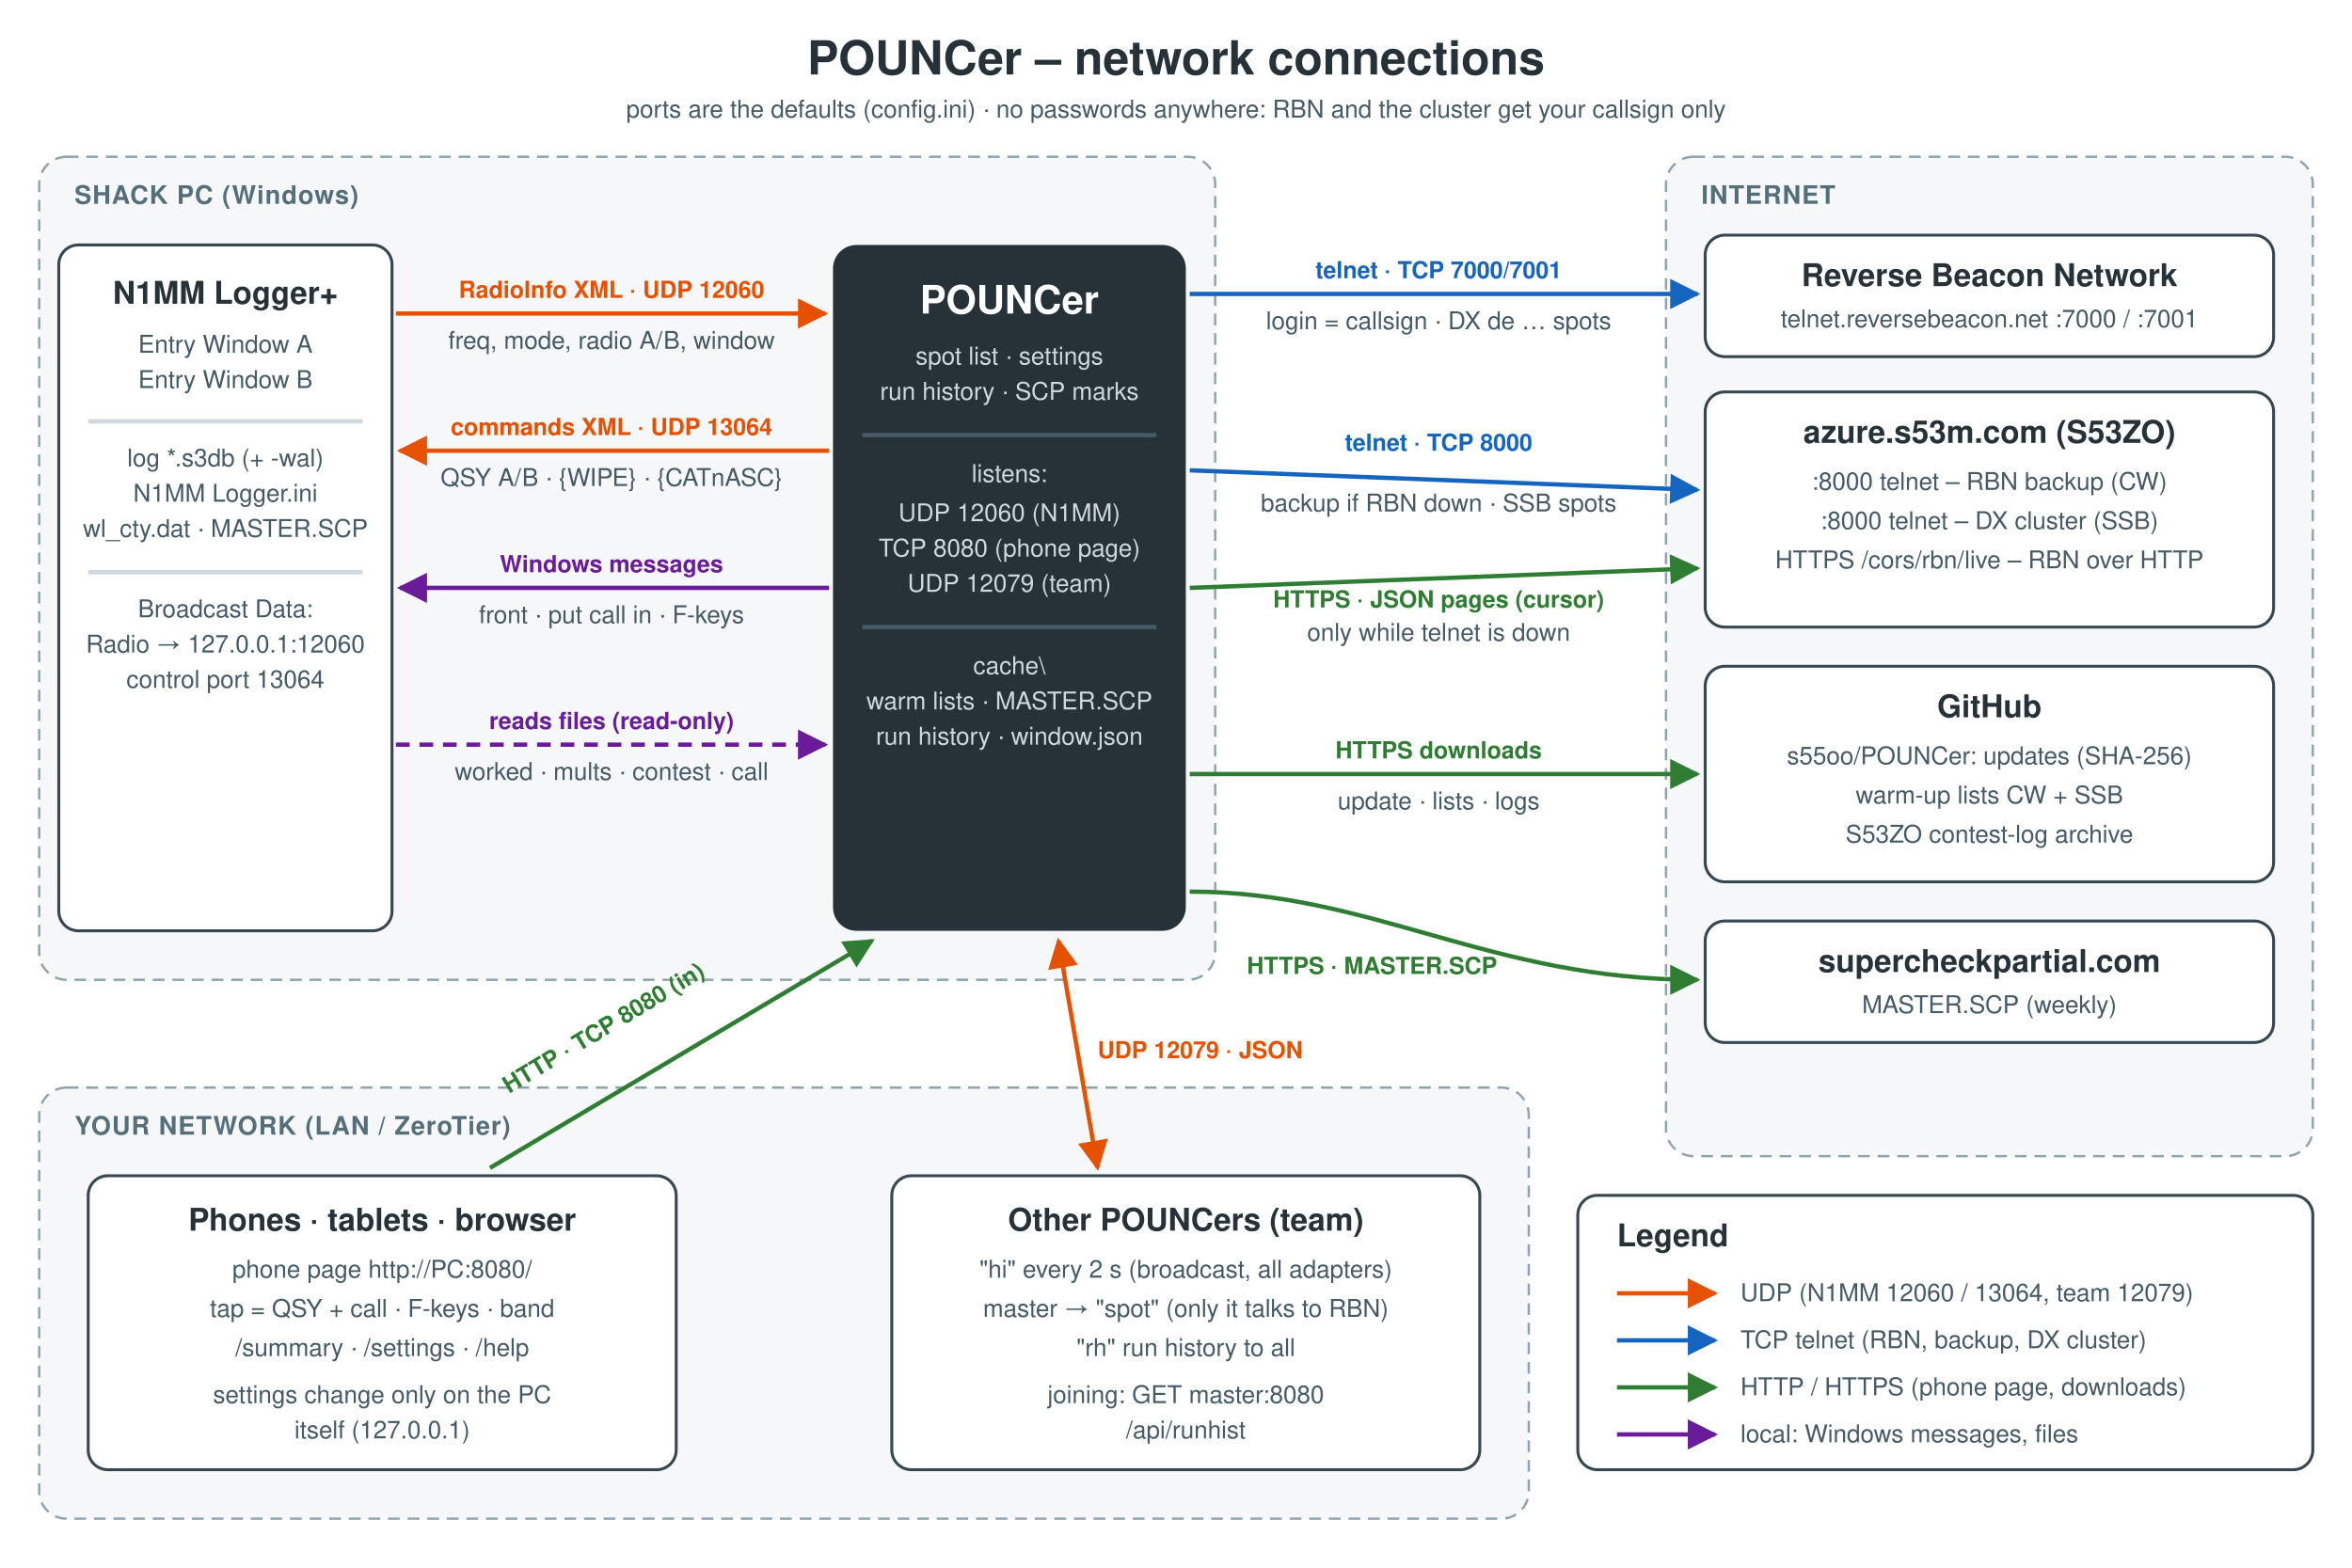
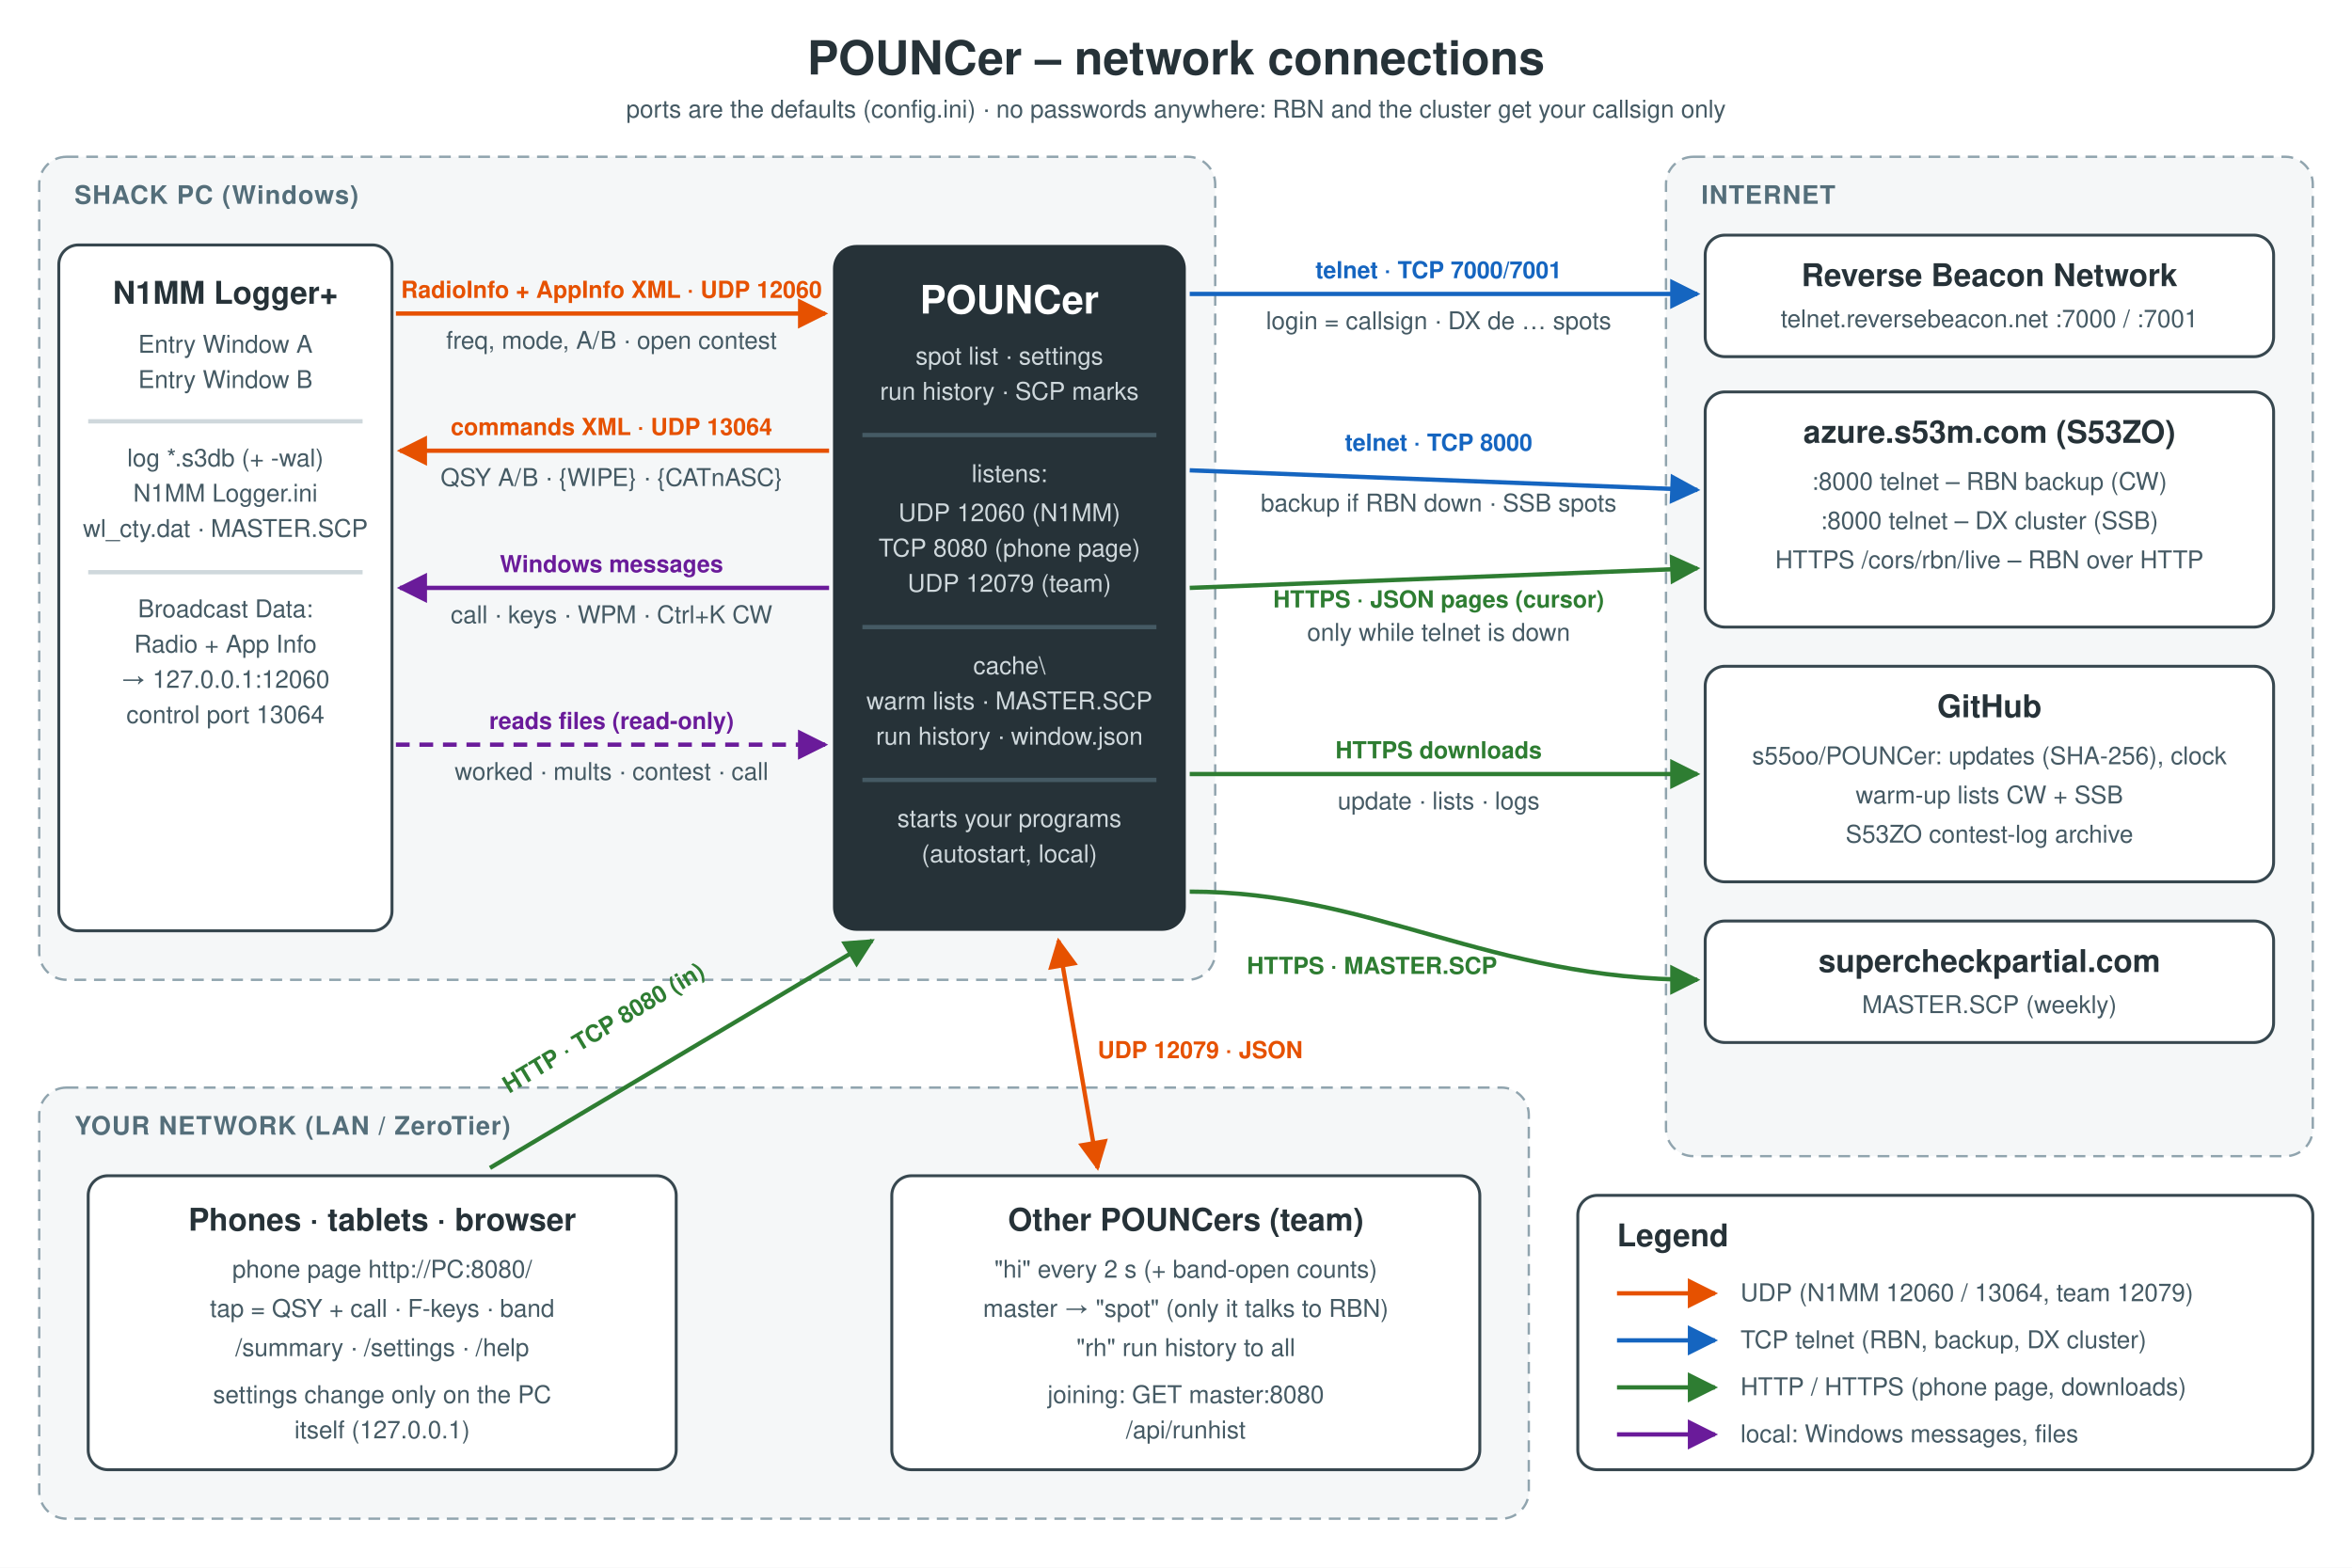
<svg xmlns="http://www.w3.org/2000/svg" viewBox="0 0 1200 800" width="1200" height="800" font-family="Segoe UI, Helvetica, Arial, sans-serif">
  <defs>
    <marker id="aU" viewBox="0 0 10 10" refX="9" refY="5" markerWidth="7" markerHeight="7" orient="auto-start-reverse">
      <path d="M0,0 L10,5 L0,10 z" fill="#e65100" />
    </marker>
    <marker id="aT" viewBox="0 0 10 10" refX="9" refY="5" markerWidth="7" markerHeight="7" orient="auto-start-reverse">
      <path d="M0,0 L10,5 L0,10 z" fill="#1565c0" />
    </marker>
    <marker id="aH" viewBox="0 0 10 10" refX="9" refY="5" markerWidth="7" markerHeight="7" orient="auto-start-reverse">
      <path d="M0,0 L10,5 L0,10 z" fill="#2e7d32" />
    </marker>
    <marker id="aL" viewBox="0 0 10 10" refX="9" refY="5" markerWidth="7" markerHeight="7" orient="auto-start-reverse">
      <path d="M0,0 L10,5 L0,10 z" fill="#6a1b9a" />
    </marker>
    <style>
      .box { fill: #ffffff; stroke: #37474f; stroke-width: 1.5; }
      .main { fill: #263238; }
      .zone { fill: #f5f7f8; stroke: #90a4ae; stroke-width: 1.2; stroke-dasharray: 6 4; }
      .zt { font-size: 13px; font-weight: 700; fill: #546e7a; letter-spacing: .5px; }
      .h { font-size: 16px; font-weight: 700; fill: #263238; }
      .hw { font-size: 20px; font-weight: 700; fill: #ffffff; }
      .s { font-size: 12.5px; fill: #455a64; }
      .sw { font-size: 12.5px; fill: #cfd8dc; }
      .l { font-size: 12px; font-weight: 600; }
      .u { stroke: #e65100; fill: #e65100; }
      .t { stroke: #1565c0; fill: #1565c0; }
      .w { stroke: #2e7d32; fill: #2e7d32; }
      .p { stroke: #6a1b9a; fill: #6a1b9a; }
      line, path.c { stroke-width: 2.2; fill: none; }
      text.u, text.t, text.w, text.p { stroke: none; }
    </style>
  </defs>
  <rect width="1200" height="800" fill="#ffffff" />
  <text x="600" y="38" text-anchor="middle" font-size="24" font-weight="700" fill="#263238">POUNCer – network connections</text>
  <text x="600" y="60" text-anchor="middle" class="s">ports are the defaults (config.ini) · no passwords anywhere: RBN and the cluster get your callsign only</text>
  <rect class="zone" x="20" y="80" width="600" height="420" rx="14" />
  <text class="zt" x="38" y="104">SHACK PC (Windows)</text>
  <rect class="zone" x="850" y="80" width="330" height="510" rx="14" />
  <text class="zt" x="868" y="104">INTERNET</text>
  <rect class="zone" x="20" y="555" width="760" height="220" rx="14" />
  <text class="zt" x="38" y="579">YOUR NETWORK (LAN / ZeroTier)</text>
  <rect class="box" x="30" y="125" width="170" height="350" rx="10" />
  <text class="h" x="115" y="155" text-anchor="middle">N1MM Logger+</text>
  <text class="s" x="115" y="180" text-anchor="middle">Entry Window A</text>
  <text class="s" x="115" y="198" text-anchor="middle">Entry Window B</text>
  <line x1="45" y1="215" x2="185" y2="215" stroke="#cfd8dc" stroke-width="1" />
  <text class="s" x="115" y="238" text-anchor="middle">log  *.s3db (+ -wal)</text>
  <text class="s" x="115" y="256" text-anchor="middle">N1MM Logger.ini</text>
  <text class="s" x="115" y="274" text-anchor="middle">wl_cty.dat · MASTER.SCP</text>
  <line x1="45" y1="292" x2="185" y2="292" stroke="#cfd8dc" stroke-width="1" />
  <text class="s" x="115" y="315" text-anchor="middle">Broadcast Data:</text>
-   <text class="s" x="115" y="333" text-anchor="middle">Radio → 127.0.0.1:12060</text>
-   <text class="s" x="115" y="351" text-anchor="middle">control port 13064</text>
+   <text class="s" x="115" y="333" text-anchor="middle">Radio + App Info</text>
+   <text class="s" x="115" y="351" text-anchor="middle">→ 127.0.0.1:12060</text>
+   <text class="s" x="115" y="369" text-anchor="middle">control port 13064</text>
  <rect class="main" x="425" y="125" width="180" height="350" rx="12" />
  <text class="hw" x="515" y="160" text-anchor="middle">POUNCer</text>
  <text class="sw" x="515" y="186" text-anchor="middle">spot list · settings</text>
  <text class="sw" x="515" y="204" text-anchor="middle">run history · SCP marks</text>
  <line x1="440" y1="222" x2="590" y2="222" stroke="#455a64" stroke-width="1" />
  <text class="sw" x="515" y="246" text-anchor="middle">listens:</text>
  <text class="sw" x="515" y="266" text-anchor="middle">UDP 12060 (N1MM)</text>
  <text class="sw" x="515" y="284" text-anchor="middle">TCP 8080 (phone page)</text>
  <text class="sw" x="515" y="302" text-anchor="middle">UDP 12079 (team)</text>
  <line x1="440" y1="320" x2="590" y2="320" stroke="#455a64" stroke-width="1" />
  <text class="sw" x="515" y="344" text-anchor="middle">cache\</text>
  <text class="sw" x="515" y="362" text-anchor="middle">warm lists · MASTER.SCP</text>
  <text class="sw" x="515" y="380" text-anchor="middle">run history · window.json</text>
+   <line x1="440" y1="398" x2="590" y2="398" stroke="#455a64" stroke-width="1" />
+   <text class="sw" x="515" y="422" text-anchor="middle">starts your programs</text>
+   <text class="sw" x="515" y="440" text-anchor="middle">(autostart, local)</text>
  <line class="u" x1="202" y1="160" x2="421" y2="160" marker-end="url(#aU)" />
-   <text class="l u" x="312" y="152" text-anchor="middle">RadioInfo XML · UDP 12060</text>
-   <text class="s" x="312" y="178" text-anchor="middle">freq, mode, radio A/B, window</text>
+   <text class="l u" x="312" y="152" text-anchor="middle">RadioInfo + AppInfo XML · UDP 12060</text>
+   <text class="s" x="312" y="178" text-anchor="middle">freq, mode, A/B · open contest</text>
  <line class="u" x1="423" y1="230" x2="204" y2="230" marker-end="url(#aU)" />
  <text class="l u" x="312" y="222" text-anchor="middle">commands XML · UDP 13064</text>
  <text class="s" x="312" y="248" text-anchor="middle">QSY A/B · {WIPE} · {CATnASC}</text>
  <line class="p" x1="423" y1="300" x2="204" y2="300" marker-end="url(#aL)" />
  <text class="l p" x="312" y="292" text-anchor="middle">Windows messages</text>
-   <text class="s" x="312" y="318" text-anchor="middle">front · put call in · F-keys</text>
+   <text class="s" x="312" y="318" text-anchor="middle">call · keys · WPM · Ctrl+K CW</text>
  <line class="p" x1="202" y1="380" x2="421" y2="380" stroke-dasharray="7 5" marker-end="url(#aL)" />
  <text class="l p" x="312" y="372" text-anchor="middle">reads files (read-only)</text>
  <text class="s" x="312" y="398" text-anchor="middle">worked · mults · contest · call</text>
  <rect class="box" x="870" y="120" width="290" height="62" rx="10" />
  <text class="h" x="1015" y="146" text-anchor="middle">Reverse Beacon Network</text>
  <text class="s" x="1015" y="167" text-anchor="middle">telnet.reversebeacon.net :7000 / :7001</text>
  <rect class="box" x="870" y="200" width="290" height="120" rx="10" />
  <text class="h" x="1015" y="226" text-anchor="middle">azure.s53m.com (S53ZO)</text>
  <text class="s" x="1015" y="250" text-anchor="middle">:8000 telnet – RBN backup (CW)</text>
  <text class="s" x="1015" y="270" text-anchor="middle">:8000 telnet – DX cluster (SSB)</text>
  <text class="s" x="1015" y="290" text-anchor="middle">HTTPS /cors/rbn/live – RBN over HTTP</text>
  <rect class="box" x="870" y="340" width="290" height="110" rx="10" />
  <text class="h" x="1015" y="366" text-anchor="middle">GitHub</text>
-   <text class="s" x="1015" y="390" text-anchor="middle">s55oo/POUNCer: updates (SHA-256)</text>
+   <text class="s" x="1015" y="390" text-anchor="middle">s55oo/POUNCer: updates (SHA-256), clock</text>
  <text class="s" x="1015" y="410" text-anchor="middle">warm-up lists CW + SSB</text>
  <text class="s" x="1015" y="430" text-anchor="middle">S53ZO contest-log archive</text>
  <rect class="box" x="870" y="470" width="290" height="62" rx="10" />
  <text class="h" x="1015" y="496" text-anchor="middle">supercheckpartial.com</text>
  <text class="s" x="1015" y="517" text-anchor="middle">MASTER.SCP (weekly)</text>
  <line class="t" x1="607" y1="150" x2="866" y2="150" marker-end="url(#aT)" />
  <text class="l t" x="734" y="142" text-anchor="middle">telnet · TCP 7000/7001</text>
  <text class="s" x="734" y="168" text-anchor="middle">login = callsign · DX de … spots</text>
  <line class="t" x1="607" y1="240" x2="866" y2="250" marker-end="url(#aT)" />
  <text class="l t" x="734" y="230" text-anchor="middle">telnet · TCP 8000</text>
  <text class="s" x="734" y="261" text-anchor="middle">backup if RBN down · SSB spots</text>
  <line class="w" x1="607" y1="300" x2="866" y2="290" marker-end="url(#aH)" />
  <text class="l w" x="734" y="310" text-anchor="middle">HTTPS · JSON pages (cursor)</text>
  <text class="s" x="734" y="327" text-anchor="middle">only while telnet is down</text>
  <line class="w" x1="607" y1="395" x2="866" y2="395" marker-end="url(#aH)" />
  <text class="l w" x="734" y="387" text-anchor="middle">HTTPS downloads</text>
  <text class="s" x="734" y="413" text-anchor="middle">update · lists · logs</text>
  <path class="c w" d="M607,455 C700,455 760,500 866,500" marker-end="url(#aH)" />
  <text class="l w" x="700" y="497" text-anchor="middle">HTTPS · MASTER.SCP</text>
  <rect class="box" x="45" y="600" width="300" height="150" rx="10" />
  <text class="h" x="195" y="628" text-anchor="middle">Phones · tablets · browser</text>
  <text class="s" x="195" y="652" text-anchor="middle">phone page  http://PC:8080/</text>
  <text class="s" x="195" y="672" text-anchor="middle">tap = QSY + call · F-keys · band</text>
  <text class="s" x="195" y="692" text-anchor="middle">/summary · /settings · /help</text>
  <text class="s" x="195" y="716" text-anchor="middle">settings change only on the PC</text>
  <text class="s" x="195" y="734" text-anchor="middle">itself (127.0.0.1)</text>
  <rect class="box" x="455" y="600" width="300" height="150" rx="10" />
  <text class="h" x="605" y="628" text-anchor="middle">Other POUNCers (team)</text>
-   <text class="s" x="605" y="652" text-anchor="middle">"hi" every 2 s (broadcast, all adapters)</text>
+   <text class="s" x="605" y="652" text-anchor="middle">"hi" every 2 s (+ band-open counts)</text>
  <text class="s" x="605" y="672" text-anchor="middle">master → "spot" (only it talks to RBN)</text>
  <text class="s" x="605" y="692" text-anchor="middle">"rh" run history to all</text>
  <text class="s" x="605" y="716" text-anchor="middle">joining: GET master:8080</text>
  <text class="s" x="605" y="734" text-anchor="middle">/api/runhist</text>
  <line class="w" x1="250" y1="596" x2="445" y2="480" marker-end="url(#aH)" />
  <text class="l w" x="310" y="528" text-anchor="middle" transform="rotate(-31 310 528)">HTTP · TCP 8080 (in)</text>
  <line class="u" x1="560" y1="596" x2="540" y2="480" marker-start="url(#aU)" marker-end="url(#aU)" />
  <text class="l u" x="560" y="540" text-anchor="start">UDP 12079 · JSON</text>
  <rect class="box" x="805" y="610" width="375" height="140" rx="10" />
  <text class="h" x="825" y="636">Legend</text>
  <line class="u" x1="825" y1="660" x2="875" y2="660" marker-end="url(#aU)" />
  <text class="s" x="888" y="664">UDP (N1MM 12060 / 13064, team 12079)</text>
  <line class="t" x1="825" y1="684" x2="875" y2="684" marker-end="url(#aT)" />
  <text class="s" x="888" y="688">TCP telnet (RBN, backup, DX cluster)</text>
  <line class="w" x1="825" y1="708" x2="875" y2="708" marker-end="url(#aH)" />
  <text class="s" x="888" y="712">HTTP / HTTPS (phone page, downloads)</text>
  <line class="p" x1="825" y1="732" x2="875" y2="732" marker-end="url(#aL)" />
  <text class="s" x="888" y="736">local: Windows messages, files</text>
</svg>
